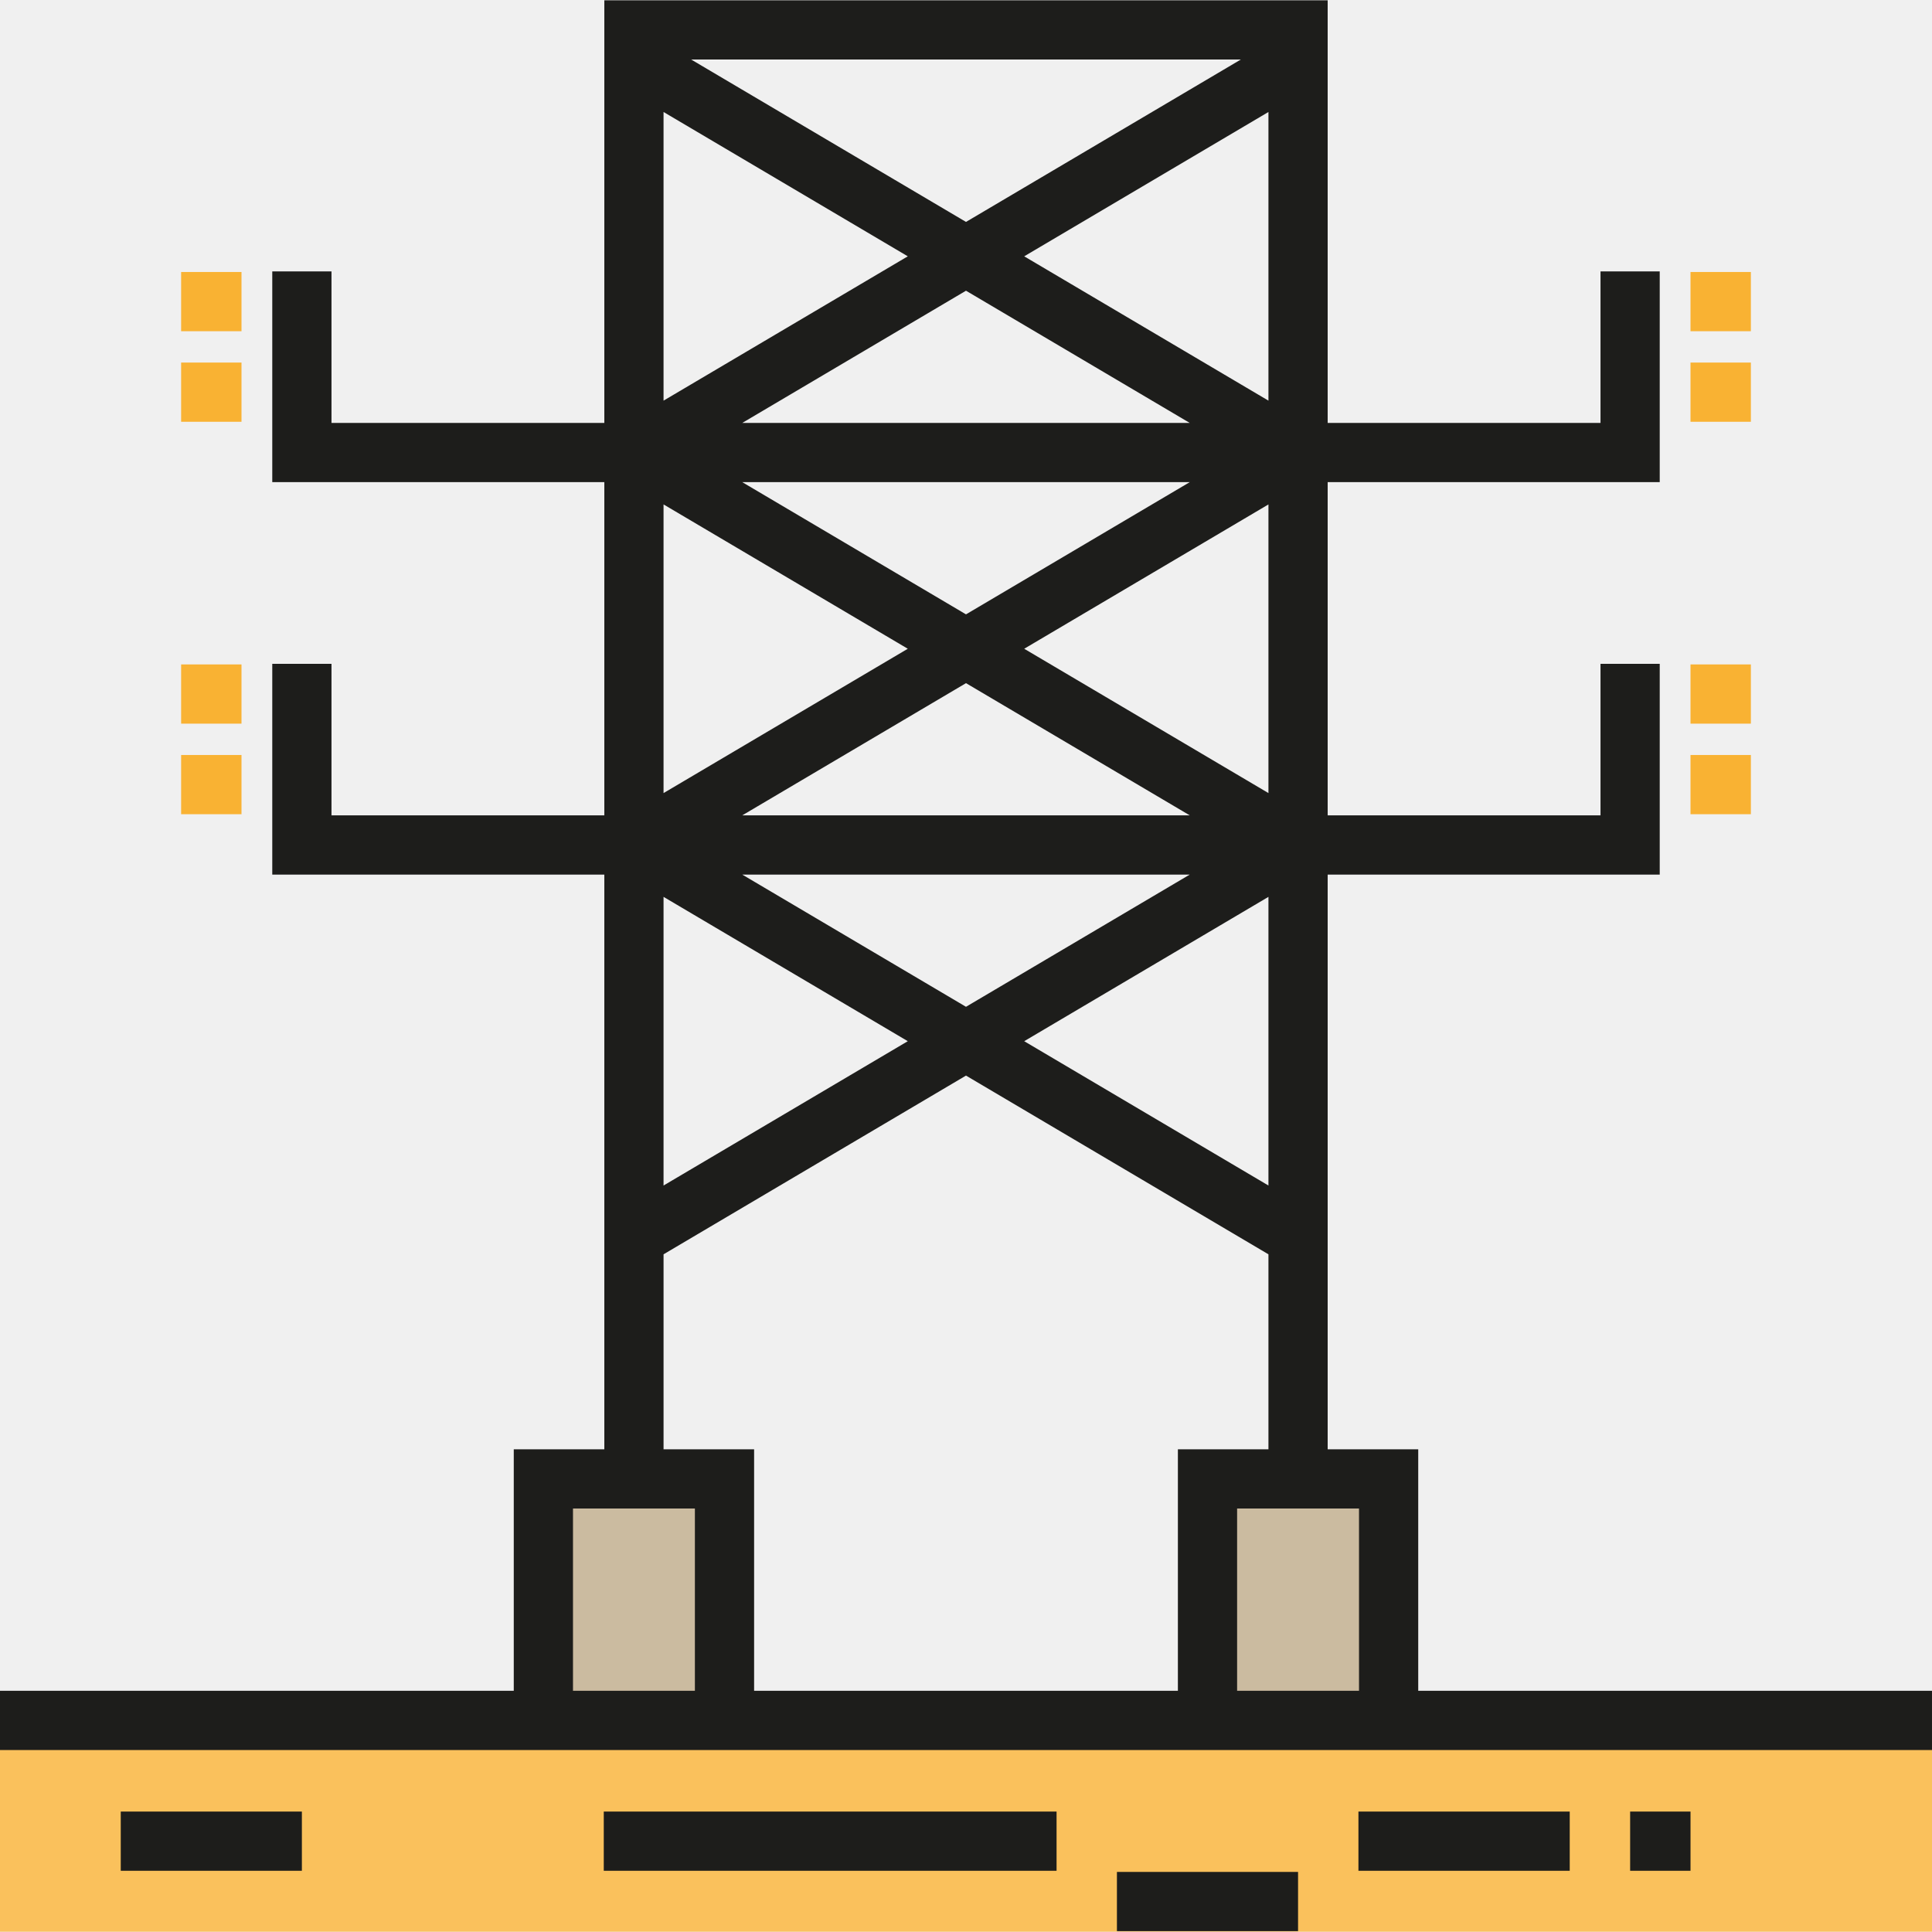
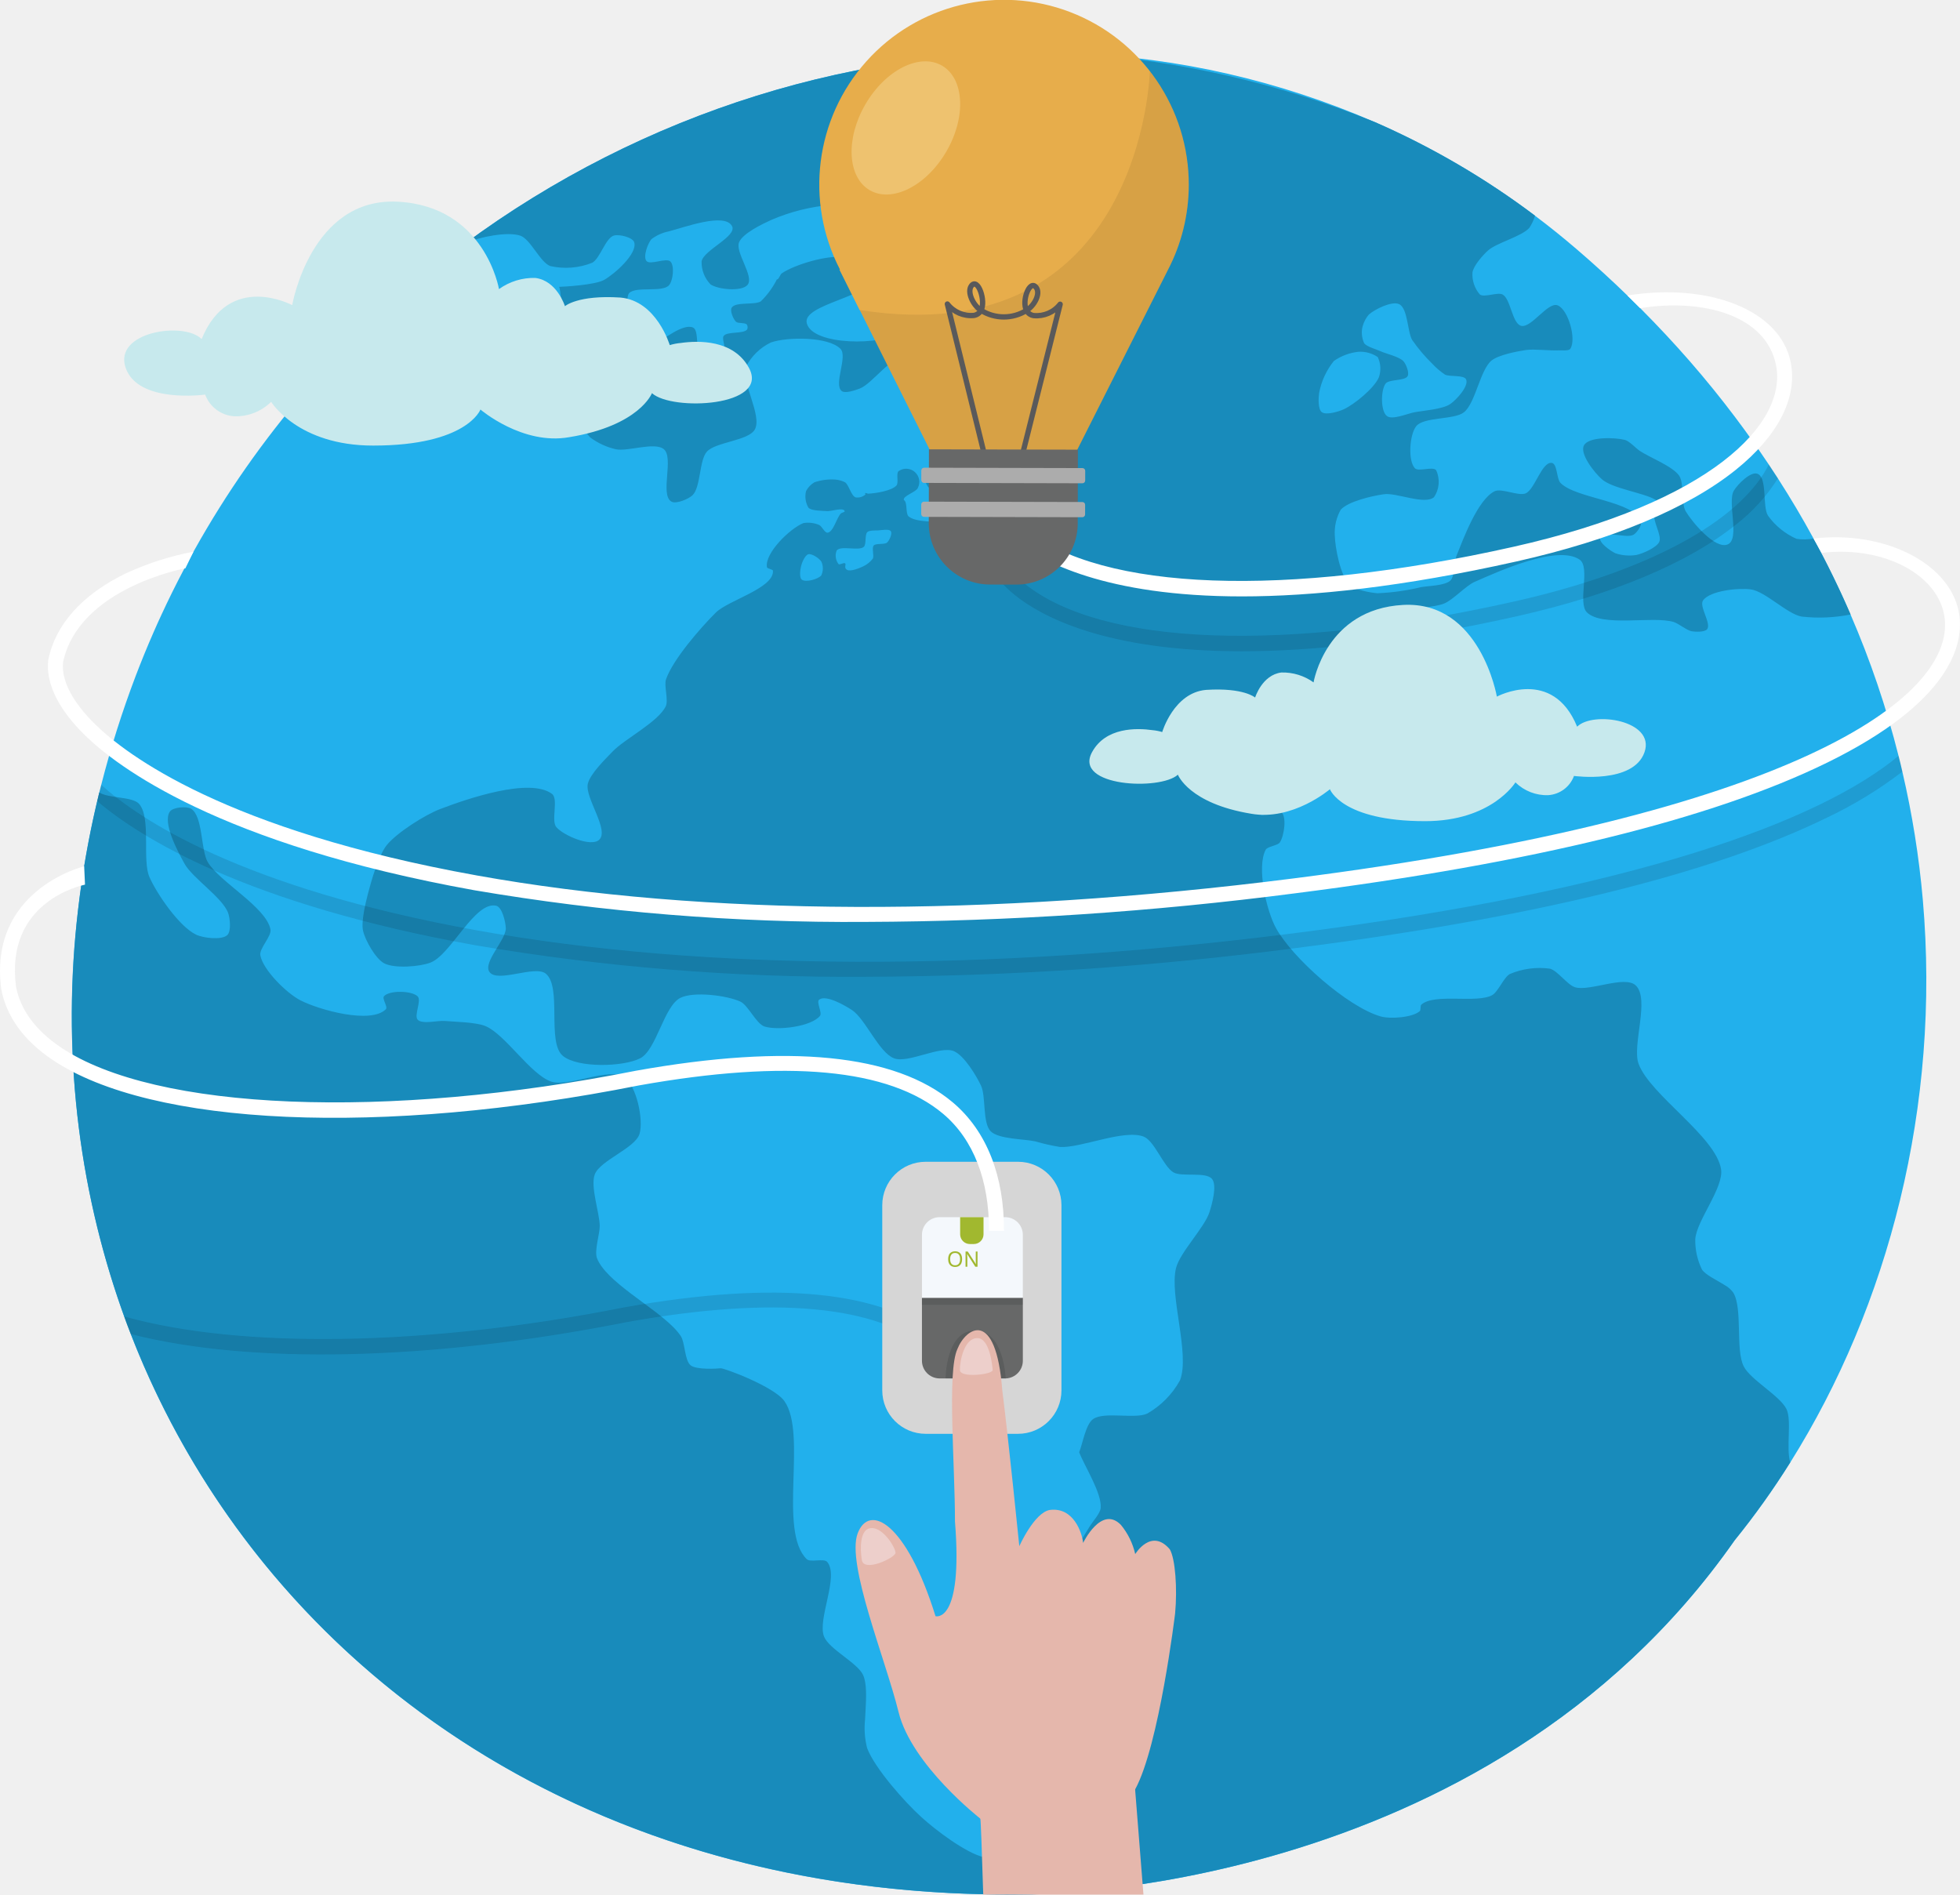
- <svg xmlns="http://www.w3.org/2000/svg" version="1.1" id="Layer_1" viewBox="0 0 512.001 512.001" xml:space="preserve">
-   <g>
-     <rect x="143.998" y="391.925" style="fill:#CBBBA0;" width="48" height="64" />
-     <rect x="320.001" y="391.925" style="fill:#CBBBA0;" width="48" height="64" />
-   </g>
-   <rect y="455.925" style="fill:#FAC15C;" width="512.001" height="55.996" />
-   <g>
-     <rect x="48.001" y="72.081" style="fill:#F9B233;" width="16" height="15.694" />
-     <rect x="48.001" y="96.082" style="fill:#F9B233;" width="16" height="15.694" />
-     <rect x="48.001" y="176.08" style="fill:#F9B233;" width="16" height="15.694" />
-     <rect x="48.001" y="200.081" style="fill:#F9B233;" width="16" height="15.694" />
-     <rect x="448.001" y="72.081" style="fill:#F9B233;" width="16" height="15.694" />
-     <rect x="448.001" y="96.082" style="fill:#F9B233;" width="16" height="15.694" />
-     <rect x="448.001" y="176.08" style="fill:#F9B233;" width="16" height="15.694" />
-     <rect x="448.001" y="200.081" style="fill:#F9B233;" width="16" height="15.694" />
-   </g>
-   <g>
-     <path style="fill:#1D1D1B;" d="M375.847,448.081v-64h-24V231.774h87.999v-55.847h-15.694v40.153h-72.305v-88.306h87.999V71.927   h-15.694v40.153h-72.305v-112H160.153v112H87.848V71.927H72.154v55.847h87.999v88.306H87.848v-40.153H72.154v55.847h87.999V384.08   h-24v64H0v15.694h512V448.08H375.847V448.081z M360.153,448.081h-32.306v-48.306h32.306L360.153,448.081L360.153,448.081z    M271.425,171.927l64.728-38.248v76.497L271.425,171.927z M315.296,216.08H196.704l59.296-35.038L315.296,216.08z M315.296,127.774   l-59.296,35.038l-59.296-35.038C196.703,127.774,315.296,127.774,315.296,127.774z M196.704,112.08l59.295-35.038l59.295,35.038   H196.704z M271.425,67.927l64.728-38.248v76.497L271.425,67.927z M256.001,58.812l-72.835-43.038h145.669L256.001,58.812z    M240.575,67.927l-64.728,38.248V29.679L240.575,67.927z M240.575,171.927l-64.728,38.248v-76.497L240.575,171.927z    M196.704,231.774h118.591l-59.296,35.038L196.704,231.774z M240.575,275.927l-64.728,38.248v-76.497L240.575,275.927z    M336.153,237.679v76.497l-64.728-38.248L336.153,237.679z M175.847,332.406l80.152-47.363l80.152,47.363v51.675h-23.998v64   H199.847v-64h-23.999v-51.675H175.847z M151.848,399.775h32.306v48.306h-32.306V399.775z" />
-     <rect x="32" y="480.083" style="fill:#1D1D1B;" width="48.001" height="15.694" />
-     <rect x="160.006" y="480.083" style="fill:#1D1D1B;" width="119.996" height="15.694" />
-     <rect x="295.999" y="496.081" style="fill:#1D1D1B;" width="48" height="15.694" />
-     <rect x="359.999" y="480.083" style="fill:#1D1D1B;" width="55.996" height="15.694" />
-     <rect x="432.004" y="480.083" style="fill:#1D1D1B;" width="16.001" height="15.694" />
+ <svg xmlns="http://www.w3.org/2000/svg" width="276.147" height="266.921" viewBox="0 0 276.147 266.921">
+   <g id="Group_8132" data-name="Group 8132" transform="translate(-45.25 -53.368)">
+     <g id="OBJECTS" transform="translate(43.585 27.183)">
+       <g id="Group_8130" data-name="Group 8130">
+         <g id="Group_8117" data-name="Group 8117" transform="translate(11.792 33.591)">
+           <path id="Path_6629" data-name="Path 6629" d="M311.214,279.085a110.774,110.774,0,0,1-7.836,10.97c-35.335,50.5-99.785,49.882-99.785,49.882-58.976.822-102.512-28.863-122.436-70.3q-2.045-4.248-3.746-8.651v-.007q-.485-1.223-.928-2.467a125.2,125.2,0,0,1-6.458-57.584,130.126,130.126,0,0,1,2.663-15.011c.091-.4.19-.808.288-1.216.091-.358.183-.724.274-1.082A141.682,141.682,0,0,1,78.093,168.3q1.2-3.152,2.537-6.2c.365-.836.738-1.673,1.124-2.495A135.115,135.115,0,0,1,114,115.925q1.876-1.687,3.795-3.3,3.2-2.688,6.564-5.165c.007-.007.007-.007.014-.007C149.543,88.833,180.38,79.24,210.5,80.569a117.3,117.3,0,0,1,42.215,9.684,112.134,112.134,0,0,1,22.538,13.17c2,1.5,3.942,3.064,5.868,4.716a156.517,156.517,0,0,1,14.217,13.844c.576.632,1.138,1.272,1.7,1.912q3.415,3.921,6.444,7.948,2.477,3.289,4.716,6.641c.436.647.857,1.3,1.279,1.947q2.7,4.2,5.025,8.475,2.034,3.763,3.809,7.562c.316.682.625,1.363.921,2.052.169.365.33.738.485,1.1a129.631,129.631,0,0,1,6.761,19.909c.19.738.372,1.483.534,2.221a128.467,128.467,0,0,1,2.888,18.082C332.423,228.824,325.079,257,311.214,279.085Z" transform="translate(-69.116 -80.441)" fill="#22b0ec" />
+           <path id="Path_6630" data-name="Path 6630" d="M314.5,148.9a6.777,6.777,0,0,1-2.4.045,9.84,9.84,0,0,1-4.013-3.261c-.833-1.3-.044-5.4-1.511-5.91-.968-.335-2.784,1.511-3.3,2.382-.975,1.644.923,6.863-.886,7.585-1.756.7-4.927-3.067-5.895-4.66-.67-1.1-.2-3.96-.923-5.024-.923-1.348-4.205-2.59-5.56-3.506-.543-.365-1.459-1.377-2.084-1.541-1.422-.357-5.106-.483-5.776.774-.633,1.2,1.511,3.878,2.531,4.771,1.488,1.31,5.739,1.869,7.473,2.843.379.216,1.4.655,1.384,1.087-.022.417-1.235.558-1.4.938-.409.923,1.057,3.06.618,3.968-.394.8-2.285,1.623-3.186,1.824a6.208,6.208,0,0,1-2.978-.23c-.707-.335-2.434-1.533-2.151-2.248.432-1.086,3.73.246,4.727-.387.454-.283,1.2-1.339,1.027-1.831-.953-2.955-9.194-3.2-11.359-5.463-.543-.551-.432-2.687-1.206-2.806-1.422-.216-2.382,3.744-3.7,4.295-1.013.424-3.439-.8-4.407-.283-2.382,1.243-4.369,6.7-5.359,9.148-.327.819-.193,2.792-.826,3.41-.752.729-3.082.744-4.116.93a32.183,32.183,0,0,1-6.163.863c-1.027-.082-3.2-.476-3.923-1.183-1.311-1.3-2.04-5.188-2.092-7a6.615,6.615,0,0,1,.841-3.588c1.072-1.191,4.482-1.958,6.089-2.181,1.742-.253,5.71,1.541,7.042.424a3.838,3.838,0,0,0,.305-3.819c-.484-.558-2.5.275-3-.275-1-1.109-.729-4.727.186-5.9,1.065-1.362,5.382-.878,6.744-1.98,1.623-1.3,2.271-5.97,3.879-7.28.975-.8,3.6-1.3,4.868-1.489,1.131-.164,3.439.119,4.578.053.417-.03,1.422.119,1.653-.223.893-1.332-.275-5.516-1.779-6.119-1.377-.551-3.729,3.268-5.158,2.881-1.258-.335-1.459-3.766-2.583-4.4-.692-.394-2.575.454-3.223-.007a4.317,4.317,0,0,1-1.042-3.112c.134-.937,1.489-2.471,2.2-3.1,1.243-1.094,4.727-1.958,5.813-3.179a6.2,6.2,0,0,0,.8-1.72,112.267,112.267,0,0,0-22.532-13.175A136.171,136.171,0,0,0,210.5,80.56c-30.118-1.325-60.957,8.27-86.132,26.886.142-.074.275-.141.4-.2,1.7-.826,5.725-1.623,7.526-1.013,1.436.484,2.791,3.751,4.213,4.28a9.944,9.944,0,0,0,5.918-.461c1.1-.58,1.876-3.484,3.059-3.834.729-.209,2.635.238,2.859.945.491,1.6-2.739,4.451-4.229,5.3-1.265.729-5.806.975-6.364.982.29.231.23,3.819,1.161,4.451,1.69,1.154,6.633.052,8.144-1.318.447-.4.164-1.868.6-2.278,1.035-.961,4.652-.03,5.59-1.079.566-.632.8-2.71.216-3.328s-2.881.551-3.4-.1c-.491-.618.193-2.449.7-3.059a5.952,5.952,0,0,1,2.442-1.1c2.158-.551,7.883-2.694,8.917-.752.774,1.437-4,3.38-4.281,4.973a4.471,4.471,0,0,0,1.258,3.245c1.072.729,4.37,1.05,5.211.074,1-1.176-1.779-4.593-1.191-6.007.521-1.258,3.261-2.568,4.519-3.141a27.1,27.1,0,0,1,8.508-2.129c2.747.044,7.928,2.226,10.563,2.97.677.194,2.24.246,2.694.752.8.893-.2,3.834.655,4.652.744.707,3.588-.424,4.132.439.573.893-.633,3.283-1.474,3.938-.9.7-3.4.454-4.541.6-.275.037-.9-.03-1.1.149-.871.774-.134,3.774-1.087,4.444-2.717,1.9-12.446,1.906-13.324-1.243-.759-2.732,9.484-3.811,9.4-6.632-.037-1.25-3.052-2.5-4.317-2.694-2.2-.327-6.767,1.027-8.6,2.263-.231.141-.387.789-.655.871-.008,0-.022-.015-.03-.015-.059.022-.082.156-.119.208a11.575,11.575,0,0,1-2.159,2.888c-.878.566-3.581.015-4.109.9-.268.446.238,1.623.618,1.98.29.268,1.28.089,1.526.395a.75.75,0,0,1,.044.677c-.506.685-2.806.246-3.312.923-.3.394.335,1.571.015,1.95a3.611,3.611,0,0,1-3.223.6c-.841-.506-.209-3.328-1.117-3.737-1.392-.618-4.258,1.734-5.568,2.508-2.963,1.772-10.057,5.1-10.913,8.382-.32,1.206,1.117,3.692,2,4.593a9.53,9.53,0,0,0,3.618,1.668c1.652.365,5.486-1.086,6.766,0,1.437,1.221-.573,6.372,1.035,7.362.662.417,2.441-.35,3-.886,1.169-1.131.93-4.928,2.018-6.134,1.228-1.377,5.865-1.526,6.758-3.126,1.079-1.973-1.98-6.73-1.25-8.844a7.733,7.733,0,0,1,3.513-3.417c2.323-.811,8.129-.841,9.811.908,1.034,1.087-1,4.973.156,5.926.491.409,1.943-.112,2.553-.342,1.824-.677,4.7-5.017,6.5-4.273,1.831.752.186,6.1,1.415,7.614.432.528,1.89.8,2.523,1.072.744.32,2.509.625,2.985,1.273a5.816,5.816,0,0,1,.424,4.571c-.328.58-1.817.893-2.42,1.19-.558.268-1.987.521-2.218,1.079-.149.358.253,1.191.543,1.459.4.372,1.585.469,2.122.625,1.027.3,3.424.394,4.108,1.2a3.55,3.55,0,0,1,.327,3.141,1.825,1.825,0,0,1-1.682.372c-.045-.03-.008-.075-.023-.089-.41-.343-1.6-.254-2.129-.335-1.4-.216-4.541.03-5.6-.893-.446-.394-.127-1.95-.632-2.278h-.015c-.275-.581,1.741-1.131,1.957-1.734a1.851,1.851,0,0,0-2.7-2.368c-.41.313.037,1.63-.306,2.025-.677.767-2.947,1.11-3.983,1.162-.111.007-.349-.149-.432-.075-.037.03.06.156.03.193a1.657,1.657,0,0,1-1.385.4c-.618-.216-.937-1.741-1.474-2.121a3.665,3.665,0,0,0-1.414-.387,7.5,7.5,0,0,0-2.911.387,3.071,3.071,0,0,0-1.176,1.235,3.145,3.145,0,0,0,.335,2.344c.454.469,1.943.417,2.605.476.618.06,2.33-.58,2.5.008.037.141-.409.208-.521.313-.6.566-1.057,2.635-1.89,2.724-.4.038-.8-.915-1.169-1.086a4,4,0,0,0-2.233-.268c-1.9.752-5.479,4.25-5.136,6.208.037.245.841.275.849.521.119,2.456-6.283,4.132-8.047,5.873-2.1,2.077-6.089,6.654-7.027,9.424-.3.893.372,2.918-.03,3.774-1.035,2.2-5.784,4.6-7.474,6.364-1,1.042-3.179,3.156-3.506,4.548-.469,1.965,3.112,6.58,1.571,7.927-1.169,1.027-4.995-.625-6.007-1.8-.788-.908.343-3.967-.618-4.69-3.148-2.352-12.014.715-15.714,2.122-2.151.811-6.148,3.342-7.57,5.106-1.154,1.444-2.188,5.062-2.642,6.834-.327,1.28-.982,3.945-.692,5.225.3,1.332,1.757,3.938,2.978,4.586,1.444.759,5,.484,6.52-.1,2.881-1.094,6.238-8.687,9.253-8.016.856.193,1.34,2.315,1.363,3.171.037,1.645-3.253,4.8-2.308,6.156,1.109,1.608,6.424-1,7.943.246,2.315,1.913.1,9.685,2.412,11.59,2.077,1.712,8.471,1.563,10.882.335,2.308-1.176,3.35-7.385,5.68-8.523,1.891-.923,6.513-.343,8.426.528,1.124.514,2.241,3.148,3.432,3.521,1.883.588,6.558.015,7.794-1.5.365-.454-.573-1.958-.1-2.3.968-.707,3.6.812,4.607,1.474,1.891,1.243,3.8,5.985,5.926,6.8,1.973.752,6.461-1.816,8.418-1.013,1.46.6,3.194,3.477,3.849,4.883.7,1.481.186,5.241,1.354,6.416,1.139,1.124,4.727,1.065,6.305,1.422a28.127,28.127,0,0,0,3.491.789c2.962.142,8.992-2.531,11.754-1.466,1.54.6,2.776,4.22,4.213,5.047,1.183.67,4.578-.134,5.426.923.737.923-.007,3.558-.365,4.675-.692,2.166-4.131,5.635-4.7,7.839-1,3.848,2,12.163.543,15.862a12.178,12.178,0,0,1-4.593,4.668c-1.727.833-6.126-.335-7.667.8-1.027.744-1.459,3.484-1.935,4.638a.027.027,0,0,1-.008.015.055.055,0,0,0,.015.03c.752,1.958,3.2,5.739,3.022,7.831-.06.752-1.169,1.95-1.556,2.605-1.325,2.219-4.161,6.566-5.293,8.881a21.779,21.779,0,0,0-.871,2.553,8.524,8.524,0,0,1-1.117,2.56c-1.384,1.69-5.389,3.864-7.4,4.78-1.2.543-4.325.409-5.1,1.466a2.392,2.392,0,0,0,.089,2.188c.64.692,3.186-.193,3.8.536.387.454.1,1.816-.119,2.375-.4,1.049-2.918,2.4-2.843,3.521.06.781,1.571,1.913,2.337,2.166.938.313,3.193-1.034,3.953-.417.588.484.245,2.255.193,3-.052.774-.559,2.285-.632,3.051a5.555,5.555,0,0,0-.008,2.427c.93,1.638,5.717,2.293,6.505,4.005a3.168,3.168,0,0,1-.424,2.6c-1.444,1.339-6.007,1.354-7.95.908-2.576-.588-6.907-3.9-8.835-5.665-2.3-2.077-6.551-6.841-7.638-9.714a11.386,11.386,0,0,1-.29-4.05c.022-.365.037-.744.06-1.124.112-1.98.193-3.945-.335-5.121-.8-1.742-4.8-3.64-5.508-5.427-.968-2.449,2.174-8.494.446-10.511-.476-.543-2.367.112-2.881-.387-4.072-3.975.1-17.612-3.134-22.25-1.429-2.062-8.553-4.7-8.992-4.645s-3.417.246-4.236-.417c-.849-.692-.781-3.193-1.377-4.109a8.682,8.682,0,0,0-1.124-1.332c-3.059-3.037-9.416-6.4-10.682-9.632-.417-1.072.387-3.417.38-4.563-.015-1.831-1.362-5.576-.692-7.28.767-1.966,5.694-3.685,6.3-5.695.588-1.98-.424-6.759-2.136-7.972-2.084-1.474-7.846,1.422-10.287.618-2.888-.953-6.439-6.573-9.223-7.8-1.339-.588-4.384-.625-5.858-.751-.93-.075-3.089.5-3.744-.164-.581-.588.58-2.709-.015-3.3-.833-.811-3.959-.885-4.742-.022-.313.35.588,1.5.261,1.839-2.107,2.114-9.342.119-12.021-1.251-1.913-.968-5.293-4.28-5.665-6.357-.171-.952,1.616-2.68,1.429-3.64-.6-3.156-7.213-6.707-8.844-9.5-.982-1.7-.655-6.446-2.337-7.5-.64-.394-2.576-.216-2.992.4-1.072,1.578,1.131,5.642,2.046,7.31,1.109,2.046,5.4,4.816,6.171,6.99.261.737.447,2.575-.127,3.1-.8.745-3.424.41-4.406-.067-2.375-1.146-5.524-5.746-6.566-8.121s.268-8.3-1.443-10.287c-.923-1.072-4.318-.76-5.621-1.623-19.353,78.7,35.589,156.557,130.616,155.247,0,0,64.455.618,99.791-49.888a111.867,111.867,0,0,0,7.831-10.972c-.611-2.084.26-5.933-.536-7.534-.945-1.883-5.077-4.116-6.014-6-1.191-2.352-.112-8.128-1.474-10.391a3.753,3.753,0,0,0-1.235-1.072c-1.154-.729-2.672-1.414-3.179-2.181a9.314,9.314,0,0,1-.937-4.281c.178-2.605,4.042-7.257,3.633-9.848-.729-4.615-10-10.451-11.62-14.85-.96-2.605,1.645-9.178-.424-11.062-1.571-1.422-6.506.908-8.539.275-1.057-.327-2.456-2.337-3.521-2.613a10.76,10.76,0,0,0-5.657.752c-.863.476-1.644,2.516-2.5,2.985-2.2,1.191-8.113-.32-9.974,1.332-.171.157-.037.752-.209.909-1.027.923-4.2,1.131-5.531.744-4.674-1.355-12.43-8.255-14.731-12.439-1.347-2.456-2.762-8.567-1.452-11.039.268-.491,1.7-.573,2-1.042.6-.908,1-3.588.186-4.31-.558-.5-2.33.752-2.985.395a5.455,5.455,0,0,1-1.846-4.265c.93-4.377,11.761-8.129,13.272-12.342.625-1.757-1.772-5.635-1.034-7.347.8-1.876,4.689-4.2,6.654-4.876a16.821,16.821,0,0,1,2.947-.1c1.5-.127,4.556-.246,5.94-.8,1.228-.484,3.082-2.524,4.3-3.052,3.453-1.519,11.694-5.262,14.79-3.141,1.578,1.072-.327,6.141,1.049,7.451,2.2,2.1,9.268.454,12.208,1.34.693.208,1.839,1.19,2.554,1.31.535.089,1.831.134,2.158-.29.633-.819-1.169-3.216-.573-4.057.975-1.392,5.009-1.786,6.721-1.556,2.018.261,5.136,3.462,7.146,3.827a22.279,22.279,0,0,0,6.922-.29Q317.391,154.215,314.5,148.9ZM174.7,154.1c-.439.536-2.174,1.02-2.739.6-.387-.283-.23-1.444-.112-1.9.119-.476.544-1.555,1.035-1.682s1.578.6,1.838,1.058A2.3,2.3,0,0,1,174.7,154.1Zm9.26-4.623c-.35.313-1.556.06-1.869.41s.082,1.436-.126,1.846a3.768,3.768,0,0,1-1.34,1.086c-.528.246-1.8.789-2.307.491-.484-.275-.06-.781-.268-.915s-.722.253-.909.119a1.938,1.938,0,0,1-.268-1.928c.58-.745,3.1.119,3.811-.506.41-.358.1-1.727.514-2.092.283-.253,1.131-.216,1.511-.23.447-.022,1.533-.246,1.786.112S184.285,149.191,183.965,149.474ZM250.9,119.327a4.278,4.278,0,0,1,.96-1.987c.834-.737,3.231-1.936,4.25-1.459,1.236.58,1.162,3.878,1.839,5.047a22.91,22.91,0,0,0,2.843,3.357,10.228,10.228,0,0,0,1.786,1.526c.677.343,2.687,0,2.978.692.394.946-1.37,2.851-2.226,3.446-1.057.745-3.8.93-5.077,1.169-.953.179-3.127,1.132-3.871.521-.9-.729-.849-3.6-.193-4.541.461-.67,2.739-.365,3.126-1.079.253-.476-.216-1.668-.573-2.07-.581-.67-2.449-1.064-3.261-1.436-.573-.275-1.92-.618-2.292-1.124A3.639,3.639,0,0,1,250.9,119.327Zm-5.68,11.776c-.551-.409-.477-2.025-.38-2.7a10.163,10.163,0,0,1,2.077-4.511,7.41,7.41,0,0,1,3.477-1.3,4.4,4.4,0,0,1,2.709.745,3.761,3.761,0,0,1,.164,2.836c-.632,1.526-3.417,3.8-4.943,4.519C247.616,131.013,245.845,131.564,245.219,131.1Zm-113-14.954c-1.794-.878-7.027,2.576-7.995.856-.313-.559,1.563-1.347,1.637-1.98a2.669,2.669,0,0,0-.952-1.965c-1.593-.856-6.4,2.553-7.2.968a1.558,1.558,0,0,1,.082-1.407q-1.931,1.608-3.8,3.305a7.1,7.1,0,0,1,1.057,0c.864.089,2.375,1.027,3.223,1.213,1.422.32,4.652-.431,5.806.439.447.335.261,1.794.744,2.1,1.906,1.191,7.995,1.094,9.014-.885C134.2,118.106,132.938,116.5,132.223,116.148Z" transform="translate(-69.116 -80.439)" fill="#188bbb" />
+         </g>
+         <g id="Group_8118" data-name="Group 8118" transform="translate(139.431 87.817)" opacity="0.6" style="mix-blend-mode: multiply;isolation: isolate">
+           <path id="Path_6631" data-name="Path 6631" d="M363.463,163.363a25.055,25.055,0,0,1-5.889,6.494c-6.754,5.446-17.45,9.916-30.936,12.945-16.072,3.6-28.75,4.919-38.694,4.919-19.256.007-28.272-4.947-31.9-7.85-3.472-2.783-5.306-6.142-5.306-9.712V157.6h2.108v12.558c0,2.909,1.56,5.7,4.512,8.068,10.97,8.778,36.7,9.719,68.815,2.516,21.209-4.751,32.538-12.341,36.01-19.326C362.62,162.063,363.042,162.716,363.463,163.363Z" transform="translate(-250.74 -157.6)" fill="#ced0d1" />
+         </g>
+         <g id="Group_8119" data-name="Group 8119" transform="translate(15.365 132.681)" opacity="0.6" style="mix-blend-mode: multiply;isolation: isolate">
+           <path id="Path_6632" data-name="Path 6632" d="M328.523,223.661A59.242,59.242,0,0,1,317.9,230.14c-16.241,7.948-41.442,14.133-74.915,18.384a481.469,481.469,0,0,1-60.494,4.034,314.6,314.6,0,0,1-55.153-4.463c-32.257-5.8-47.141-15.2-53.136-20.275.091-.4.19-.808.288-1.216.091-.358.183-.724.274-1.082,5.172,4.68,19.5,14.491,52.946,20.5,32.053,5.756,71.822,5.9,115.007.415,48.217-6.128,74.226-15.833,85.273-25C328.179,222.178,328.362,222.923,328.523,223.661Z" transform="translate(-74.2 -221.44)" fill="#ced0d1" />
+         </g>
+         <g id="Group_8120" data-name="Group 8120" transform="translate(19.16 208.297)" opacity="0.6" style="mix-blend-mode: multiply;isolation: isolate">
+           <path id="Path_6633" data-name="Path 6633" d="M201.888,353.678l-2.108-.007c.035-7.021-2.143-12.854-6.465-16.487-7.59-6.381-22.011-7.723-42.876-4-27.717,5.51-53.213,5.981-69.911,1.687v-.007q-.485-1.223-.928-2.467c16.311,4.582,42.559,4.266,70.445-1.279,21.533-3.851,36.537-2.354,44.626,4.448C199.5,339.63,201.923,346,201.888,353.678Z" transform="translate(-79.6 -329.038)" fill="#ced0d1" />
+         </g>
+         <g id="Group_8121" data-name="Group 8121" transform="translate(139.428 67.366)">
+           <path id="Path_6634" data-name="Path 6634" d="M287.942,171.343c-19.254,0-28.269-4.949-31.9-7.853-3.473-2.781-5.309-6.14-5.309-9.715V141.221h2.108v12.553c0,2.912,1.563,5.7,4.519,8.069,10.966,8.779,36.692,9.721,68.815,2.517,27.775-6.228,38.613-17.318,37.034-25.545-1.361-7.083-10.3-9.494-19.15-8.078l-1.8-1.787c11.485-1.84,21.6,2.052,23.021,9.468.949,4.94-1.789,10.288-7.708,15.058-6.753,5.443-17.45,9.917-30.935,12.941C310.564,170.022,297.886,171.342,287.942,171.343Z" transform="translate(-250.735 -128.499)" fill="#fff" />
+         </g>
+         <g id="Group_8122" data-name="Group 8122" transform="translate(8.413 101.877)">
+           <path id="Path_6635" data-name="Path 6635" d="M179.551,231.8a314.6,314.6,0,0,1-55.158-4.461c-36-6.47-50.368-17.431-54.873-21.844-3.726-3.65-5.515-7.29-5.172-10.526l.015-.1c1.015-4.969,4.761-9.163,10.834-12.128a40.646,40.646,0,0,1,9.622-3.1l-1.143,2.341c-.157.028-15.051,2.8-17.237,13.254-.248,2.562,1.327,5.586,4.555,8.748,4.366,4.276,18.346,14.91,53.771,21.276,32.052,5.76,71.825,5.905,115.011.416,69.956-8.888,93.156-25.311,91.767-36.675-.734-6-8.413-10.241-17.329-9.193l-1.145-2.022c10.212-1.195,19.679,3.7,20.566,10.959.495,4.047-1.275,12.11-18.684,20.635-16.235,7.948-41.438,14.135-74.91,18.389A482.828,482.828,0,0,1,179.551,231.8Z" transform="translate(-64.307 -177.608)" fill="#fff" />
+         </g>
+         <g id="Group_8125" data-name="Group 8125" transform="translate(122.209 189.862)">
+           <g id="Group_8123" data-name="Group 8123" transform="translate(3.759)">
+             <rect id="Rectangle_1938" data-name="Rectangle 1938" width="25.246" height="38.328" rx="6.117" fill="#d6d6d6" />
+             <path id="Path_6637" data-name="Path 6637" d="M241.852,389.172a2.494,2.494,0,0,0,2.42,2.548h9.374a2.494,2.494,0,0,0,2.421-2.548V380.36H241.852Z" transform="translate(-236.26 -361.196)" fill="#676868" />
+             <path id="Path_6638" data-name="Path 6638" d="M246.591,393.672s.025-6.747,4.141-6.747,4.323,6.747,4.323,6.747Z" transform="translate(-237.669 -363.147)" fill="#ced0d1" opacity="0.6" style="mix-blend-mode: multiply;isolation: isolate" />
+             <rect id="Rectangle_1939" data-name="Rectangle 1939" width="14.213" height="0.989" transform="translate(5.592 19.164)" fill="#ced0d1" opacity="0.6" style="mix-blend-mode: multiply;isolation: isolate" />
+             <path id="Path_6639" data-name="Path 6639" d="M256.066,366.743v8.813H241.855v-8.813a2.482,2.482,0,0,1,2.414-2.543h9.383A2.482,2.482,0,0,1,256.066,366.743Z" transform="translate(-236.261 -356.393)" fill="#f4f8fc" />
+             <text id="ON" transform="translate(13.602 14.787)" fill="#a1b82f" font-size="3" font-family="SegoeUI, Segoe UI">
+               <tspan x="-4.506" y="0">ON</tspan>
+             </text>
+           </g>
+           <path id="Path_6640" data-name="Path 6640" d="M252.805,364.2v2.415a1.369,1.369,0,0,1-1.358,1.368h-.569a1.371,1.371,0,0,1-1.368-1.368V364.2Z" transform="translate(-234.778 -356.393)" fill="#a1b82f" />
+           <path id="Path_6641" data-name="Path 6641" d="M249.51,394.925v-2.414a1.369,1.369,0,0,1,1.358-1.368h.569a1.371,1.371,0,0,1,1.368,1.368v2.414Z" transform="translate(-234.778 -364.401)" fill="#d03a2b" />
+           <g id="Group_8124" data-name="Group 8124" transform="translate(0 23.734)">
+             <path id="Path_6642" data-name="Path 6642" d="M246.124,455.673s-9.675-7.534-11.518-15-7.386-20.9-5.767-25.188,6.855-1.573,10.97,11.668c0,0,3.9,1.142,2.739-13.364.008-7.974-1.124-21.077.337-24.26,1.161-2.987,5.431-5.913,6.33,5.785.867,6.833,2.4,21.971,2.4,21.971s2.09-4.7,4.281-5.1c3.371-.449,4.569,3.239,4.708,4.643,0,0,2.566-5.356,5.319-2.547a9.9,9.9,0,0,1,2.023,4.12s2.247-3.746,4.869-.675c.784,1.337,1.075,5.543.751,9.034,0,0-2.249,18.608-5.627,24.781C266.684,455.981,249.722,457.035,246.124,455.673Z" transform="translate(-228.546 -386.863)" fill="#e5b7ac" />
+             <path id="Path_6643" data-name="Path 6643" d="M251.925,388.442c-1.9,0-2.49,3.326-2.46,4.5s4.656.615,4.612,0S253.661,388.442,251.925,388.442Z" transform="translate(-234.764 -387.332)" fill="#edcfcb" />
+             <path id="Path_6644" data-name="Path 6644" d="M230.678,426.608c-1.12.391-1.23,2.635-.937,4.421s4.685-.322,4.744-1S232.523,425.963,230.678,426.608Z" transform="translate(-228.86 -398.653)" fill="#edcfcb" />
+             <path id="Path_6645" data-name="Path 6645" d="M274.074,492.572H251.5c-.183-5.995-.344-10.492-.408-10.7-.485-1.588-5.833-6.866-5.833-6.866l24.793,1.223,2.846,1.518Z" transform="translate(-233.515 -413.064)" fill="#e5b7ac" />
+           </g>
+         </g>
+         <g id="Group_8126" data-name="Group 8126" transform="translate(1.666 148.24)">
+           <path id="Path_6646" data-name="Path 6646" d="M193.783,331.377l-2.108-.006c.034-7.025-2.141-12.851-6.465-16.49-7.586-6.381-22.012-7.725-42.878-3.994-36.216,7.2-68.649,5.785-82.609-3.616-4.042-2.722-6.467-6.066-7.208-9.936-1.865-13.986,11.534-17.286,11.679-17.318l.117,2.576c-.515.115-11.313,2.413-9.714,14.4.622,3.24,2.746,6.129,6.3,8.526,13.308,8.963,45.875,10.286,81.041,3.293,21.533-3.851,36.539-2.351,44.627,4.453C191.392,317.328,193.821,323.7,193.783,331.377Z" transform="translate(-52.336 -280.017)" fill="#fff" />
+         </g>
+         <g id="Group_8129" data-name="Group 8129" transform="translate(117.071 26.185)">
+           <path id="Path_6647" data-name="Path 6647" d="M268.445,58.729a25.964,25.964,0,0,1-2.969,12L250.787,99.86l-16.93-.039-11.764-23.5h-.027l-2.846-5.7h.083a26.03,26.03,0,1,1,49.142-11.9Z" transform="translate(-216.362 -32.641)" fill="#e7ad4b" />
+           <path id="Path_6648" data-name="Path 6648" d="M270.869,62.969a25.964,25.964,0,0,1-2.968,12L253.211,104.1l-16.93-.039-11.764-23.5c39.92,6.249,40.865-33.656,40.865-33.656A25.963,25.963,0,0,1,270.869,62.969Z" transform="translate(-218.786 -36.881)" fill="#e5e5e6" opacity="0.7" style="mix-blend-mode: multiply;isolation: isolate" />
+           <g id="Group_8127" data-name="Group 8127" transform="translate(18.071 40.007)">
+             <path id="Path_6649" data-name="Path 6649" d="M246.8,89.825c-.658.862.235,2.766,1.35,3.457C248.877,91.994,247.718,88.619,246.8,89.825Z" transform="translate(-243.412 -89.569)" fill="none" stroke="#59595b" stroke-linecap="round" stroke-linejoin="round" stroke-width="0.75" />
+             <path id="Path_6650" data-name="Path 6650" d="M254.234,95.217a1.346,1.346,0,0,1-1.006-.727,6.034,6.034,0,0,1-6.419-.015,1.347,1.347,0,0,1-1.009.722,4.22,4.22,0,0,1-3.724-1.611l5.713,23.242,2.177,0,2.177.006,5.821-23.216A4.219,4.219,0,0,1,254.234,95.217Z" transform="translate(-242.076 -90.763)" fill="none" stroke="#59595b" stroke-linecap="round" stroke-linejoin="round" stroke-width="0.75" />
+             <path id="Path_6651" data-name="Path 6651" d="M259.207,90.152c-.917-1.211-2.084,1.946-1.358,3.237C258.967,92.7,259.862,91.017,259.207,90.152Z" transform="translate(-246.697 -89.661)" fill="none" stroke="#59595b" stroke-linecap="round" stroke-linejoin="round" stroke-width="0.75" />
+           </g>
+           <g id="Group_8128" data-name="Group 8128" transform="translate(14.385 63.304)">
+             <path id="Path_6652" data-name="Path 6652" d="M238.37,122.72l-.024,10.39a8.64,8.64,0,0,0,8.619,8.659l3.71.008a8.639,8.639,0,0,0,8.659-8.619l.024-10.39Z" transform="translate(-237.281 -122.72)" fill="#676868" />
+             <rect id="Rectangle_1940" data-name="Rectangle 1940" width="23.092" height="2.142" rx="0.39" transform="translate(0.016 2.589) rotate(0.133)" fill="#acacac" />
+             <path id="Rectangle_1941" data-name="Rectangle 1941" d="M.389,0H22.7a.39.39,0,0,1,.39.39V1.752a.39.39,0,0,1-.39.39H.39A.39.39,0,0,1,0,1.752V.389A.389.389,0,0,1,.389,0Z" transform="translate(0.005 7.371) rotate(0.133)" fill="#acacac" />
+           </g>
+           <path id="Path_6653" data-name="Path 6653" d="M236.228,57.633c-2.812,4.846-7.65,7.29-10.8,5.459s-3.43-7.243-.618-12.088,7.649-7.29,10.8-5.459S239.041,52.788,236.228,57.633Z" transform="translate(-218.295 -36.296)" fill="#e5e5e6" opacity="0.7" style="mix-blend-mode: soft-light;isolation: isolate" />
+         </g>
+       </g>
+       <g id="Group_8131" data-name="Group 8131" transform="translate(19.16 54.582)">
+         <path id="Path_6654" data-name="Path 6654" d="M167.627,133.744c-2.157-3.99-7.1-3.87-9.62-3.512a7.82,7.82,0,0,0-1.542.3s-1.838-6.249-6.957-6.7c-6.014-.388-7.808,1.216-7.808,1.216s-1.108-3.6-4.179-3.98a8.373,8.373,0,0,0-5.114,1.573s-1.937-11.648-14.227-12.312S103.273,124.9,103.273,124.9s-8.851-4.775-12.758,4.78c-2.51-2.532-12.48-1.018-10.705,4.061s11.2,3.762,11.2,3.762a4.692,4.692,0,0,0,4.1,3.056,7.075,7.075,0,0,0,5.2-2.035s3.747,6.164,14.361,6.163c13.251,0,15.125-5.081,15.125-5.081s5.917,5.081,12.524,3.895c9.91-1.628,11.639-6.2,11.639-6.2C156.782,139.867,170.585,139.218,167.627,133.744Z" transform="translate(-79.6 -110.308)" fill="#c7e9ed" />
+         <path id="Path_6655" data-name="Path 6655" d="M273.475,211.92c1.912-3.538,6.293-3.431,8.528-3.113a6.944,6.944,0,0,1,1.367.265s1.629-5.54,6.167-5.938c5.331-.344,6.921,1.078,6.921,1.078s.981-3.19,3.7-3.529a7.42,7.42,0,0,1,4.534,1.394s1.717-10.325,12.612-10.914,13.214,12.92,13.214,12.92,7.846-4.233,11.31,4.238c2.225-2.245,11.063-.9,9.489,3.6s-9.931,3.335-9.931,3.335a4.16,4.16,0,0,1-3.638,2.709,6.272,6.272,0,0,1-4.614-1.8s-3.322,5.464-12.731,5.463c-11.746,0-13.407-4.5-13.407-4.5s-5.245,4.5-11.1,3.453c-8.785-1.443-10.318-5.5-10.318-5.5C283.089,217.347,270.853,216.771,273.475,211.92Z" transform="translate(-137.118 -134.335)" fill="#c7e9ed" />
+       </g>
+     </g>
  </g>
</svg>
